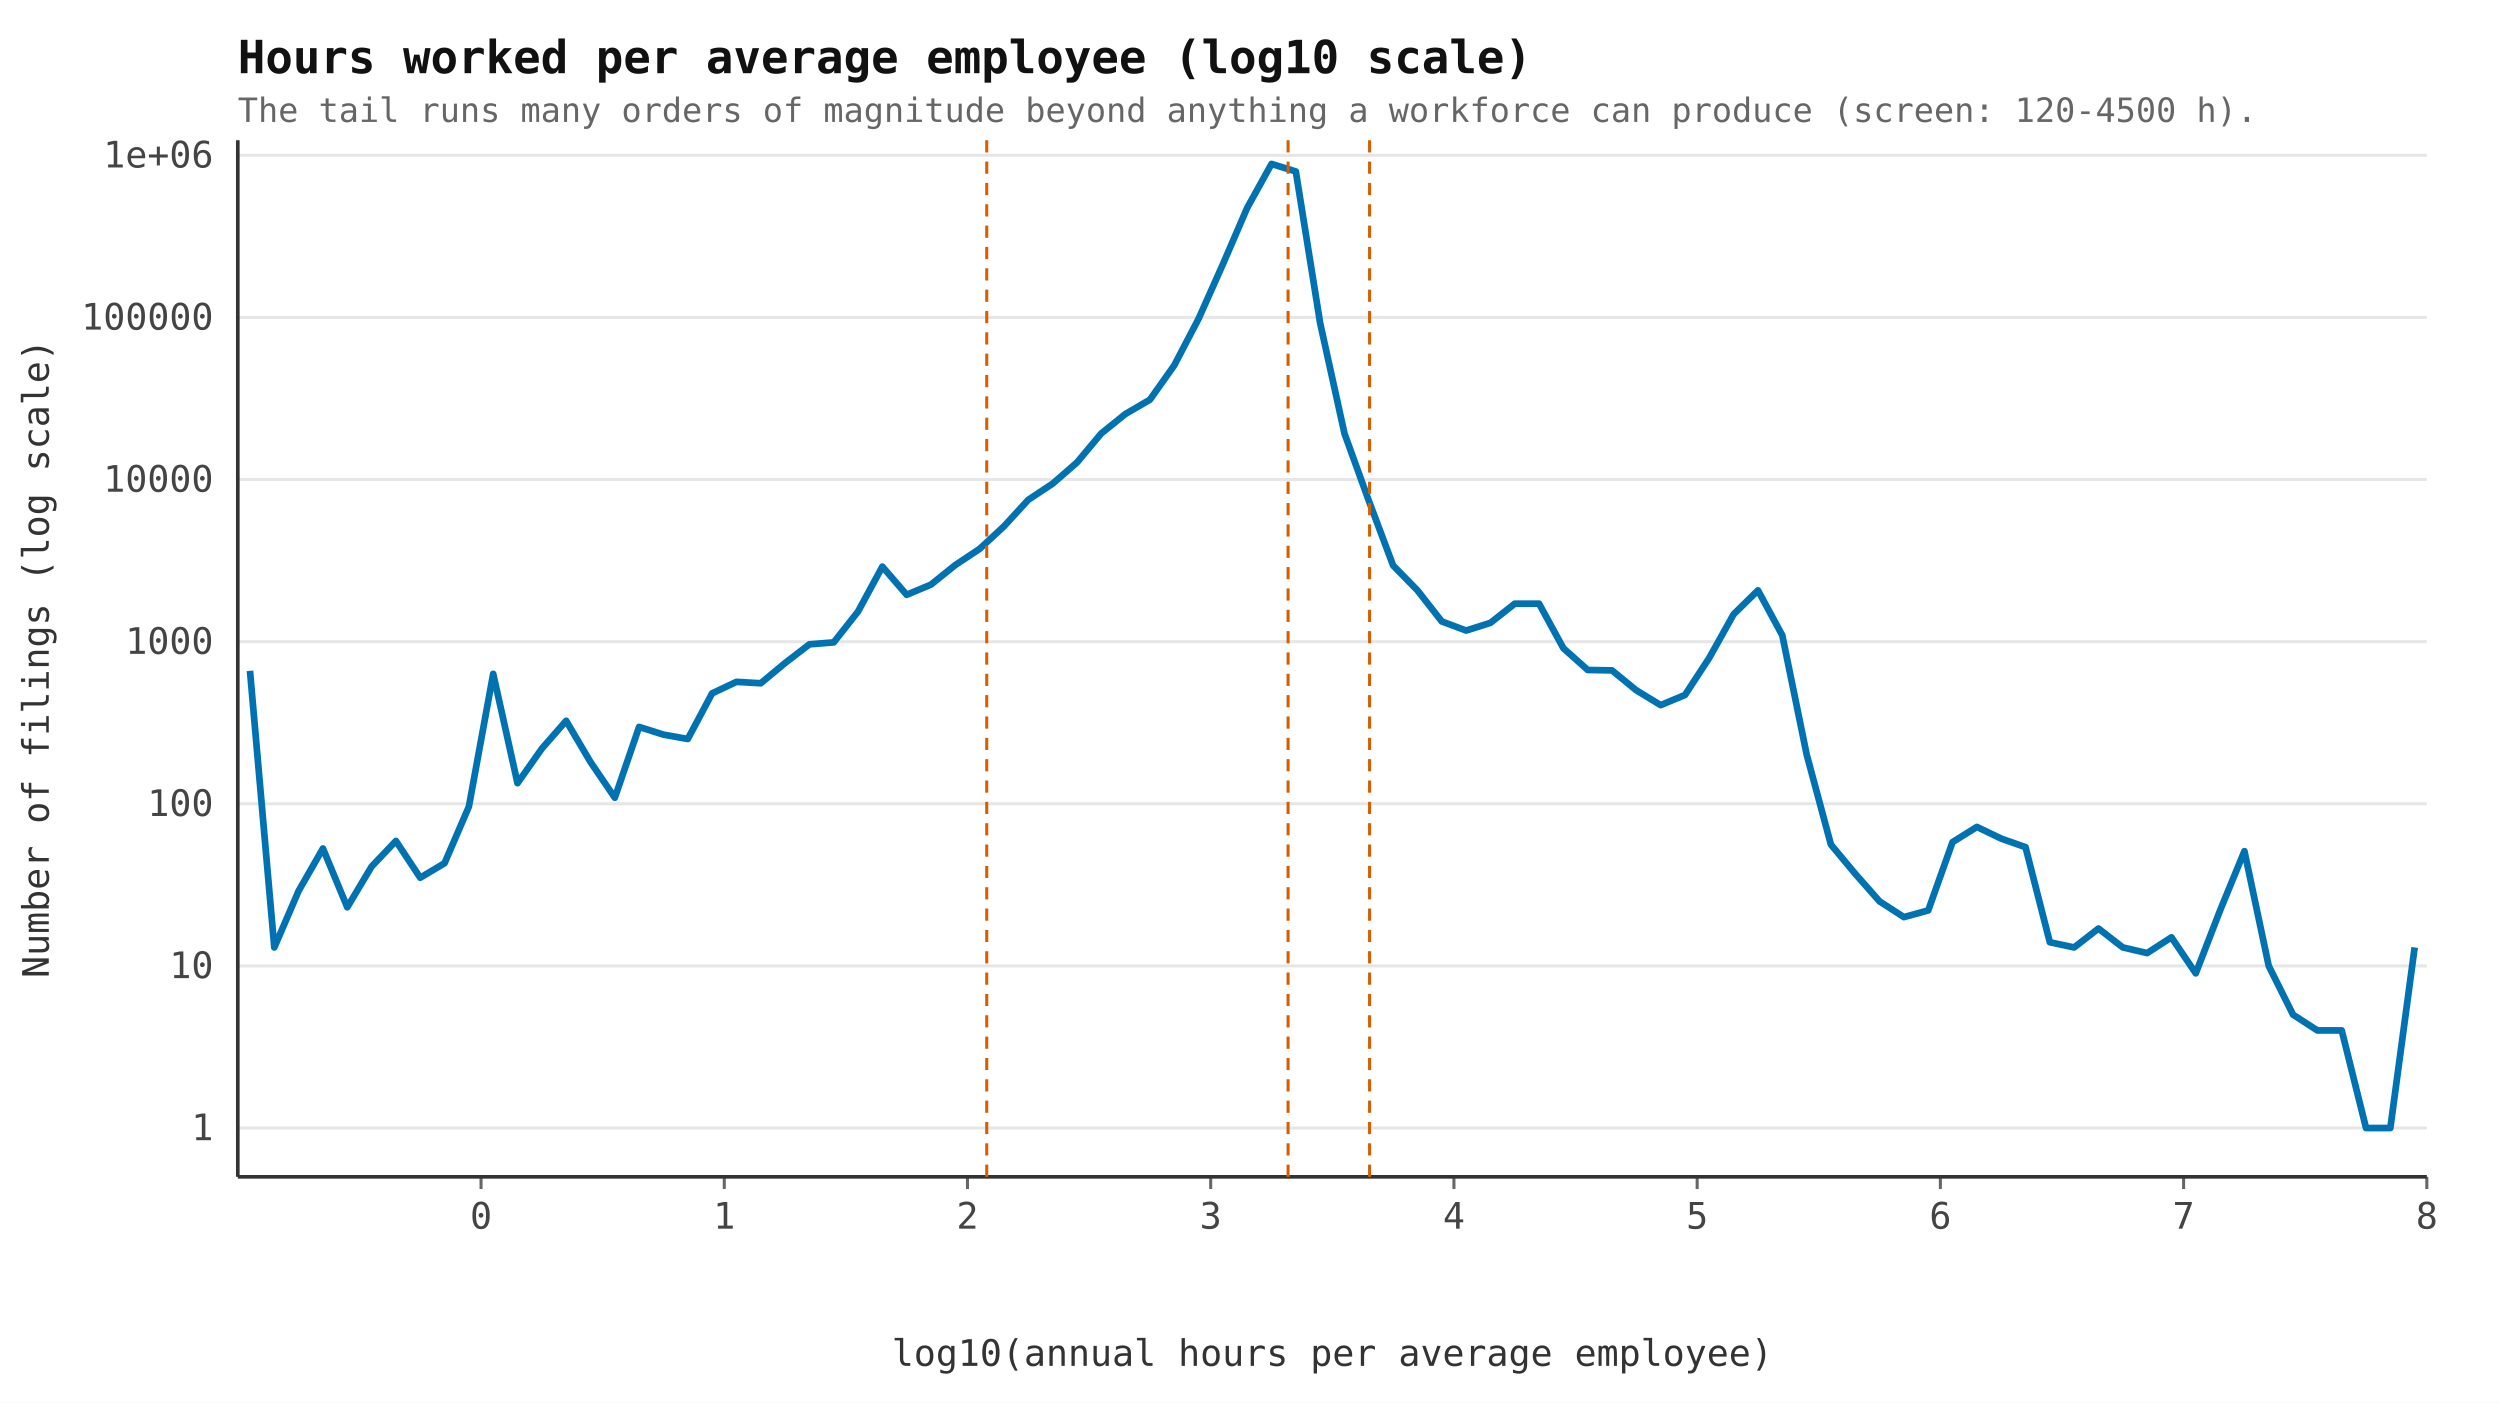
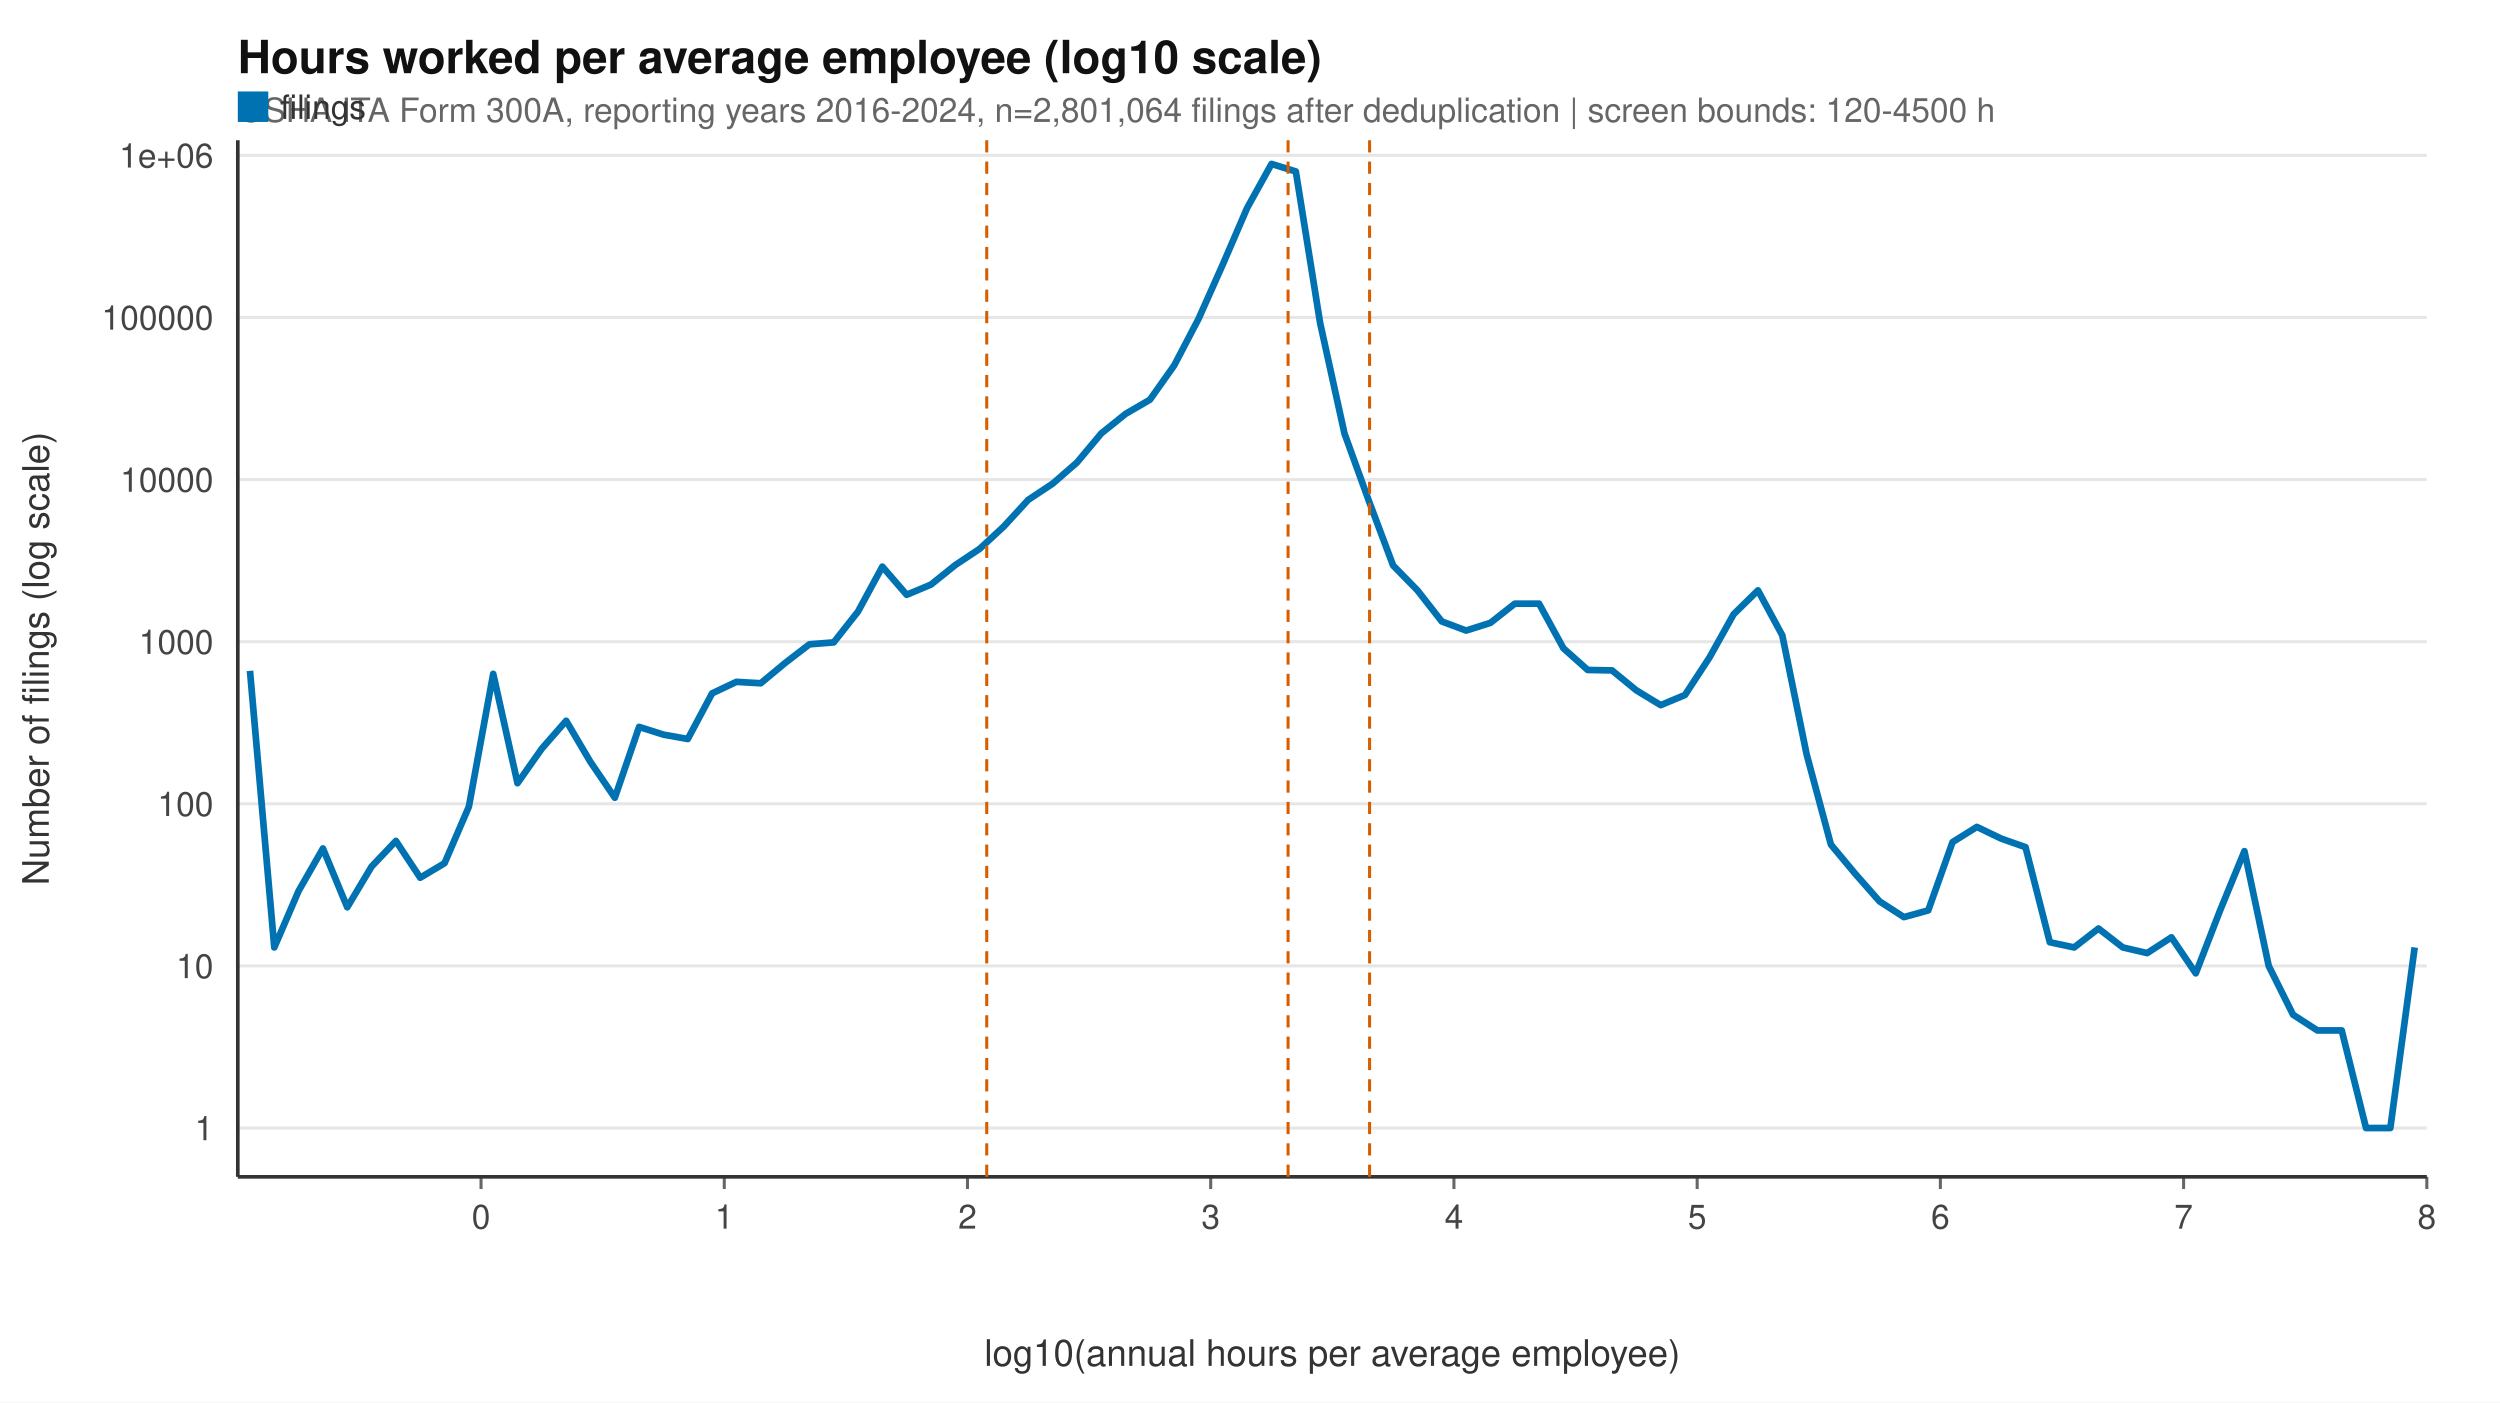
- <svg xmlns="http://www.w3.org/2000/svg" width="820" height="460" viewBox="0 0 820 460" font-family="'IBM Plex Mono', ui-monospace, 'SF Mono', Menlo, Consolas, monospace">
+ <svg xmlns="http://www.w3.org/2000/svg" width="820" height="460" viewBox="0 0 820 460" font-family="system-ui, -apple-system, 'Segoe UI', Helvetica, Arial, sans-serif">
  <rect x="0" y="0" width="820" height="460" fill="#ffffff" />
  <line x1="78" y1="369.99" x2="796" y2="369.99" stroke="#e6e6e6" stroke-width="1" />
-   <text x="70" y="373.99" font-size="12" text-anchor="end" fill="#444">1</text>
+   <text x="70" y="373.99" font-size="11" text-anchor="end" fill="#444">1</text>
  <line x1="78" y1="316.82" x2="796" y2="316.82" stroke="#e6e6e6" stroke-width="1" />
-   <text x="70" y="320.82" font-size="12" text-anchor="end" fill="#444">10</text>
+   <text x="70" y="320.82" font-size="11" text-anchor="end" fill="#444">10</text>
  <line x1="78" y1="263.64" x2="796" y2="263.64" stroke="#e6e6e6" stroke-width="1" />
-   <text x="70" y="267.64" font-size="12" text-anchor="end" fill="#444">100</text>
+   <text x="70" y="267.64" font-size="11" text-anchor="end" fill="#444">100</text>
  <line x1="78" y1="210.47" x2="796" y2="210.47" stroke="#e6e6e6" stroke-width="1" />
-   <text x="70" y="214.47" font-size="12" text-anchor="end" fill="#444">1000</text>
+   <text x="70" y="214.47" font-size="11" text-anchor="end" fill="#444">1000</text>
  <line x1="78" y1="157.29" x2="796" y2="157.29" stroke="#e6e6e6" stroke-width="1" />
-   <text x="70" y="161.29" font-size="12" text-anchor="end" fill="#444">10000</text>
+   <text x="70" y="161.29" font-size="11" text-anchor="end" fill="#444">10000</text>
  <line x1="78" y1="104.12" x2="796" y2="104.12" stroke="#e6e6e6" stroke-width="1" />
-   <text x="70" y="108.12" font-size="12" text-anchor="end" fill="#444">100000</text>
+   <text x="70" y="108.12" font-size="11" text-anchor="end" fill="#444">100000</text>
  <line x1="78" y1="50.94" x2="796" y2="50.94" stroke="#e6e6e6" stroke-width="1" />
-   <text x="70" y="54.94" font-size="12" text-anchor="end" fill="#444">1e+06</text>
+   <text x="70" y="54.94" font-size="11" text-anchor="end" fill="#444">1e+06</text>
  <line x1="157.78" y1="386" x2="157.78" y2="390" stroke="#666" stroke-width="1" />
-   <text x="157.78" y="403" font-size="12" text-anchor="middle" fill="#444">0</text>
+   <text x="157.78" y="403" font-size="11" text-anchor="middle" fill="#444">0</text>
  <line x1="237.56" y1="386" x2="237.56" y2="390" stroke="#666" stroke-width="1" />
-   <text x="237.56" y="403" font-size="12" text-anchor="middle" fill="#444">1</text>
+   <text x="237.56" y="403" font-size="11" text-anchor="middle" fill="#444">1</text>
  <line x1="317.33" y1="386" x2="317.33" y2="390" stroke="#666" stroke-width="1" />
-   <text x="317.33" y="403" font-size="12" text-anchor="middle" fill="#444">2</text>
+   <text x="317.33" y="403" font-size="11" text-anchor="middle" fill="#444">2</text>
  <line x1="397.11" y1="386" x2="397.11" y2="390" stroke="#666" stroke-width="1" />
-   <text x="397.11" y="403" font-size="12" text-anchor="middle" fill="#444">3</text>
+   <text x="397.11" y="403" font-size="11" text-anchor="middle" fill="#444">3</text>
  <line x1="476.89" y1="386" x2="476.89" y2="390" stroke="#666" stroke-width="1" />
-   <text x="476.89" y="403" font-size="12" text-anchor="middle" fill="#444">4</text>
+   <text x="476.89" y="403" font-size="11" text-anchor="middle" fill="#444">4</text>
  <line x1="556.67" y1="386" x2="556.67" y2="390" stroke="#666" stroke-width="1" />
-   <text x="556.67" y="403" font-size="12" text-anchor="middle" fill="#444">5</text>
+   <text x="556.67" y="403" font-size="11" text-anchor="middle" fill="#444">5</text>
  <line x1="636.44" y1="386" x2="636.44" y2="390" stroke="#666" stroke-width="1" />
-   <text x="636.44" y="403" font-size="12" text-anchor="middle" fill="#444">6</text>
+   <text x="636.44" y="403" font-size="11" text-anchor="middle" fill="#444">6</text>
  <line x1="716.22" y1="386" x2="716.22" y2="390" stroke="#666" stroke-width="1" />
-   <text x="716.22" y="403" font-size="12" text-anchor="middle" fill="#444">7</text>
+   <text x="716.22" y="403" font-size="11" text-anchor="middle" fill="#444">7</text>
  <line x1="796.00" y1="386" x2="796.00" y2="390" stroke="#666" stroke-width="1" />
-   <text x="796.00" y="403" font-size="12" text-anchor="middle" fill="#444">8</text>
+   <text x="796.00" y="403" font-size="11" text-anchor="middle" fill="#444">8</text>
  <line x1="78" y1="46" x2="78" y2="386" stroke="#333" stroke-width="1.2" />
  <line x1="78" y1="386" x2="796" y2="386" stroke="#333" stroke-width="1.2" />
  <polyline points="81.99,220.03 89.97,310.76 97.94,292.23 105.92,278.30 113.90,297.58 121.88,284.23 129.86,275.83 137.83,287.89 145.81,283.13 153.79,264.59 161.77,221.03 169.74,256.88 177.72,245.54 185.70,236.42 193.68,249.94 201.66,261.65 209.63,238.43 217.61,240.96 225.59,242.39 233.57,227.42 241.54,223.65 249.52,224.11 257.50,217.48 265.48,211.34 273.46,210.70 281.43,200.59 289.41,185.86 297.39,195.09 305.37,191.74 313.34,185.33 321.32,180.02 329.30,172.63 337.28,163.93 345.26,158.64 353.23,151.71 361.21,142.17 369.19,135.75 377.17,131.10 385.14,119.85 393.12,104.58 401.10,86.68 409.08,68.17 417.06,53.77 425.03,56.24 433.01,106.00 440.99,142.19 448.97,164.25 456.94,185.48 464.92,193.63 472.90,203.83 480.88,206.82 488.86,204.30 496.83,198.02 504.81,198.00 512.79,212.62 520.77,219.75 528.74,219.89 536.72,226.43 544.70,231.28 552.68,227.95 560.66,215.74 568.63,201.48 576.61,193.64 584.59,208.39 592.57,247.41 600.54,277.03 608.52,286.60 616.50,295.66 624.48,300.81 632.46,298.61 640.43,276.22 648.41,271.23 656.39,275.06 664.37,277.87 672.34,309.05 680.32,310.76 688.30,304.56 696.28,310.76 704.26,312.61 712.23,307.45 720.21,319.25 728.19,298.61 736.17,279.19 744.14,316.82 752.12,332.82 760.10,337.98 768.08,337.98 776.06,369.99 784.03,369.99 792.01,310.76" fill="none" stroke="#0072B2" stroke-width="2.2" stroke-linejoin="round" />
  <line x1="323.65" y1="46" x2="323.65" y2="386" stroke="#D55E00" stroke-width="1" stroke-dasharray="4,3" />
  <line x1="449.22" y1="46" x2="449.22" y2="386" stroke="#D55E00" stroke-width="1" stroke-dasharray="4,3" />
  <line x1="422.49" y1="46" x2="422.49" y2="386" stroke="#D55E00" stroke-width="1" stroke-dasharray="4,3" />
  <text x="78" y="24" font-size="15" font-weight="600" fill="#111">Hours worked per average employee (log10 scale)</text>
-   <text x="78" y="40" font-size="11" fill="#666">The tail runs many orders of magnitude beyond anything a workforce can produce (screen: 120-4500 h).</text>
+   <text x="78" y="40" font-size="11" fill="#666">OSHA ITA Form 300A, reporting years 2016-2024, n=2,801,064 filings after deduplication  |  screen bounds: 120-4500 h</text>
  <text x="437.0" y="448" font-size="12" text-anchor="middle" fill="#333">log10(annual hours per average employee)</text>
  <text x="16" y="216.0" font-size="12" text-anchor="middle" fill="#333" transform="rotate(-90 16 216.0)">Number of filings (log scale)</text>
+   <rect x="78.0" y="30" width="10" height="10" fill="#0072B2" />
+   <text x="92.0" y="39" font-size="11" fill="#333">filings</text>
</svg>
